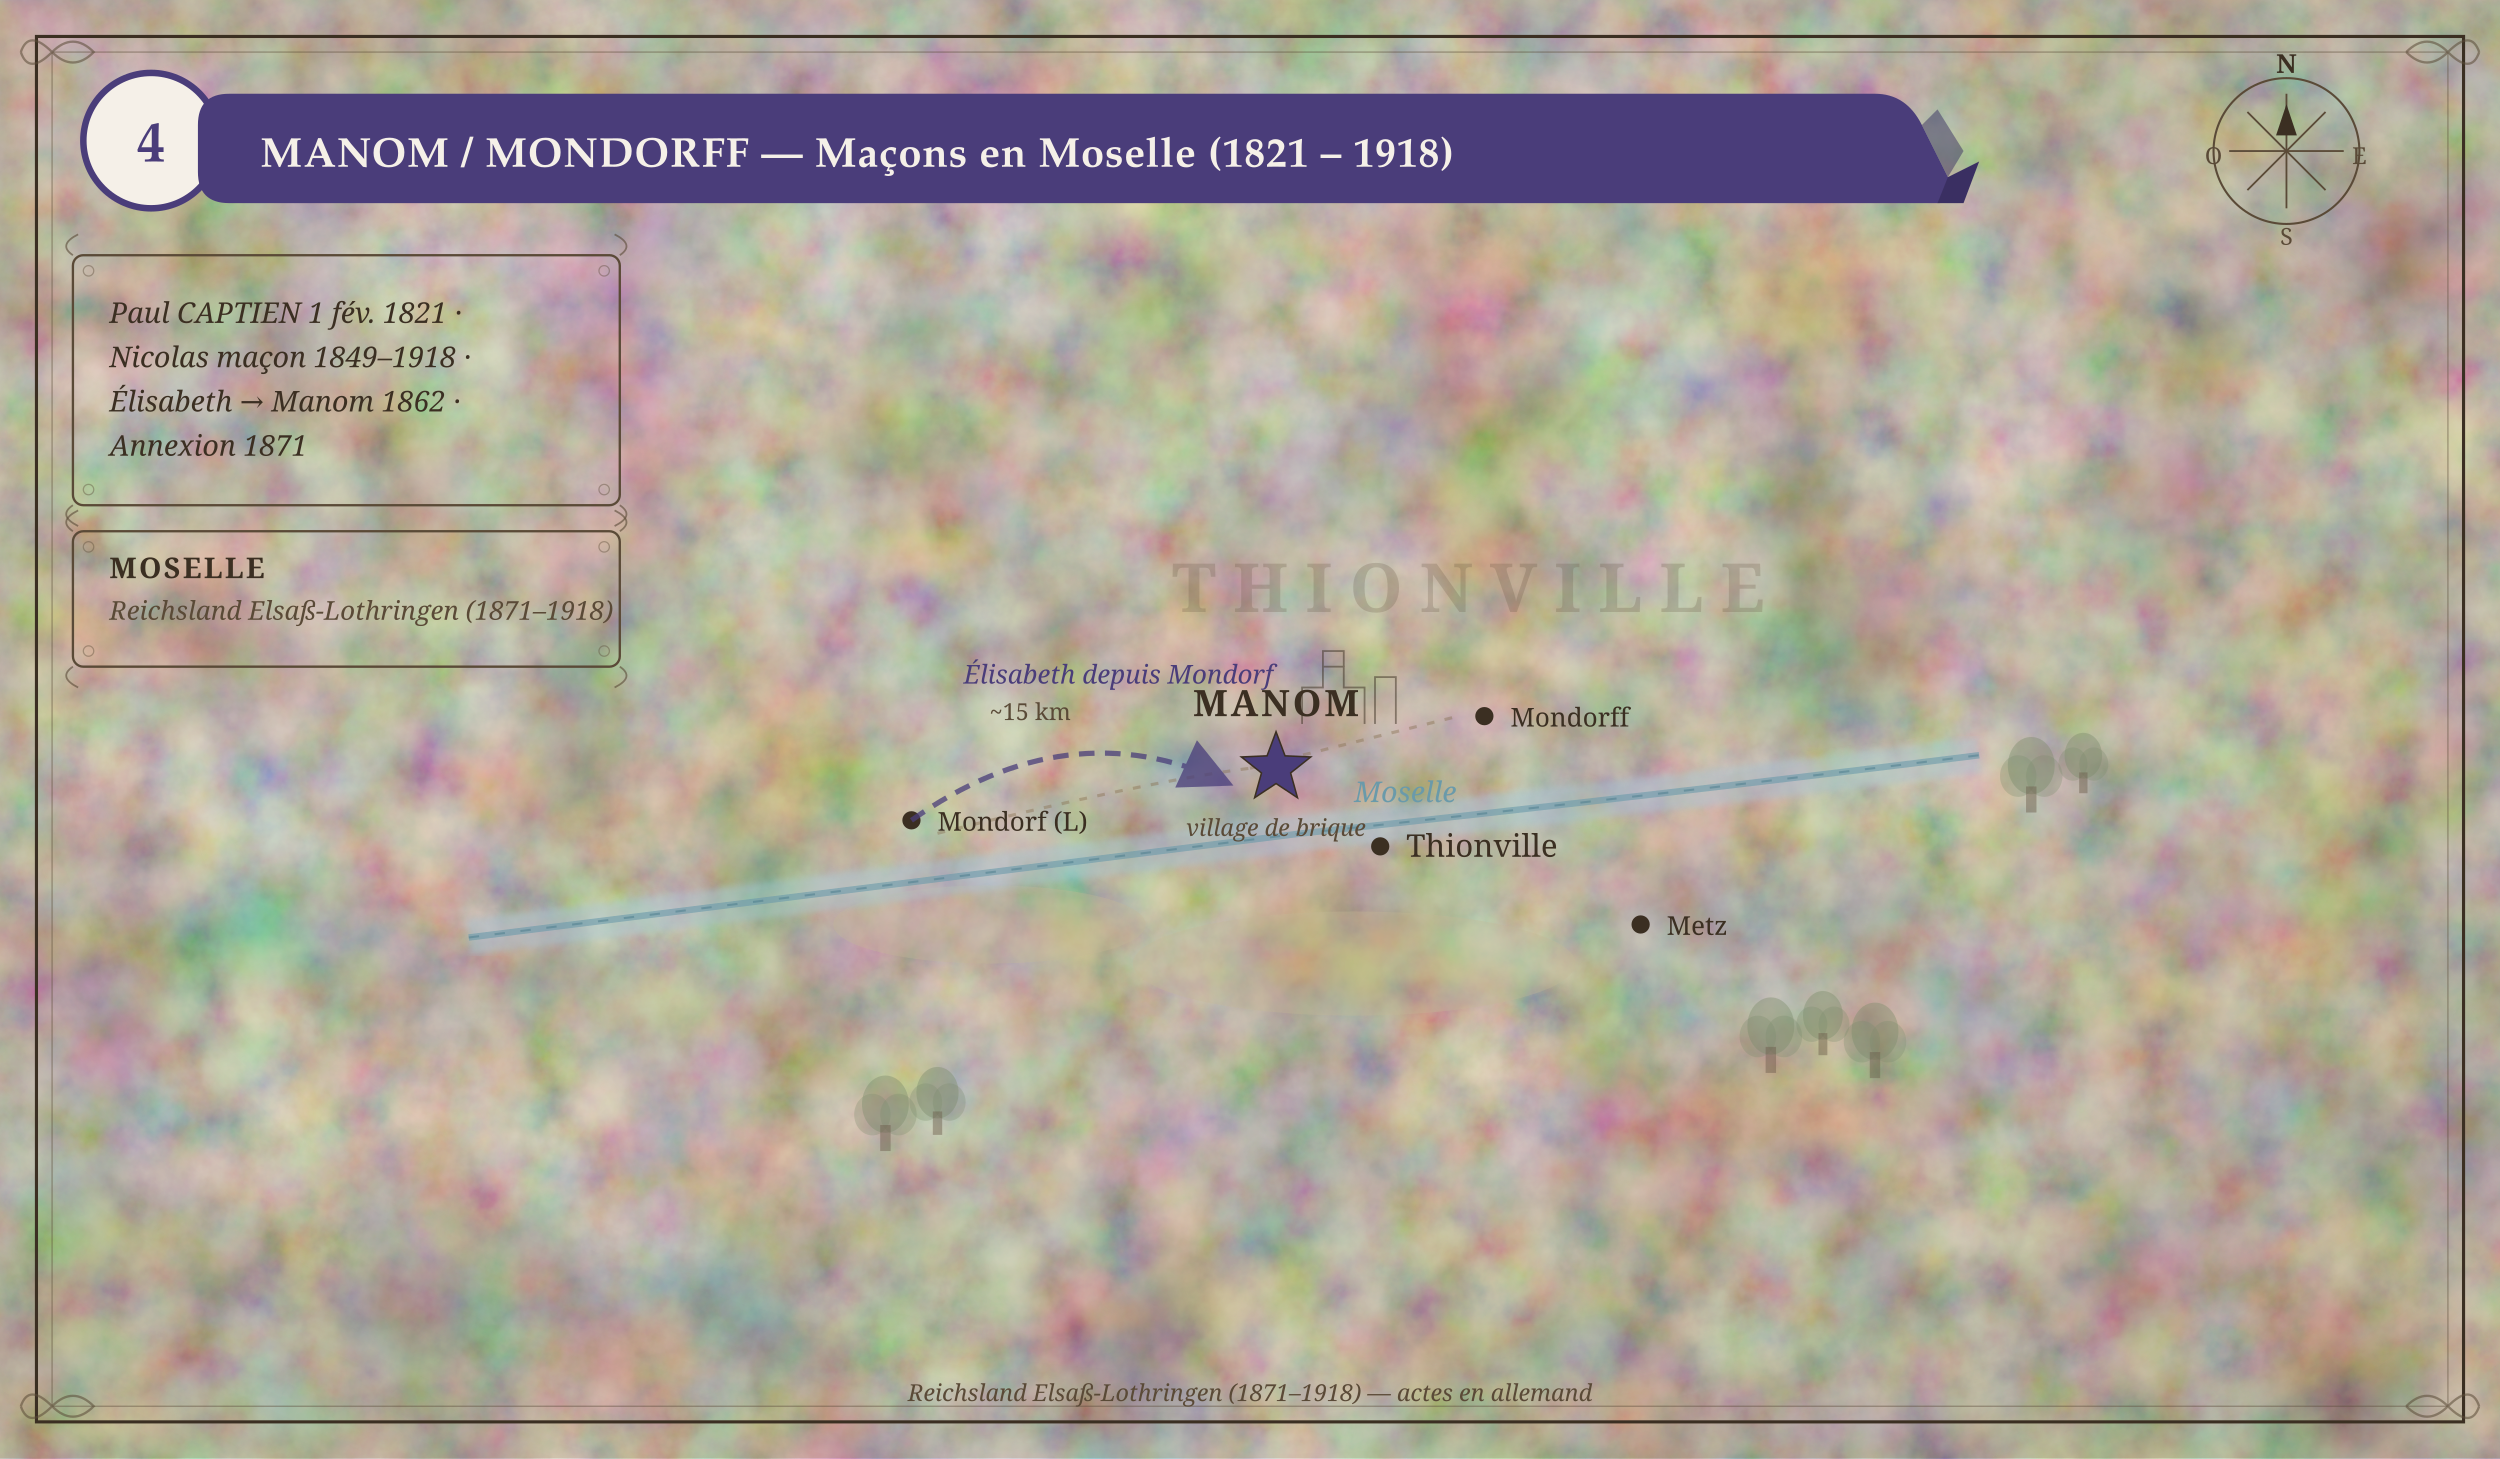
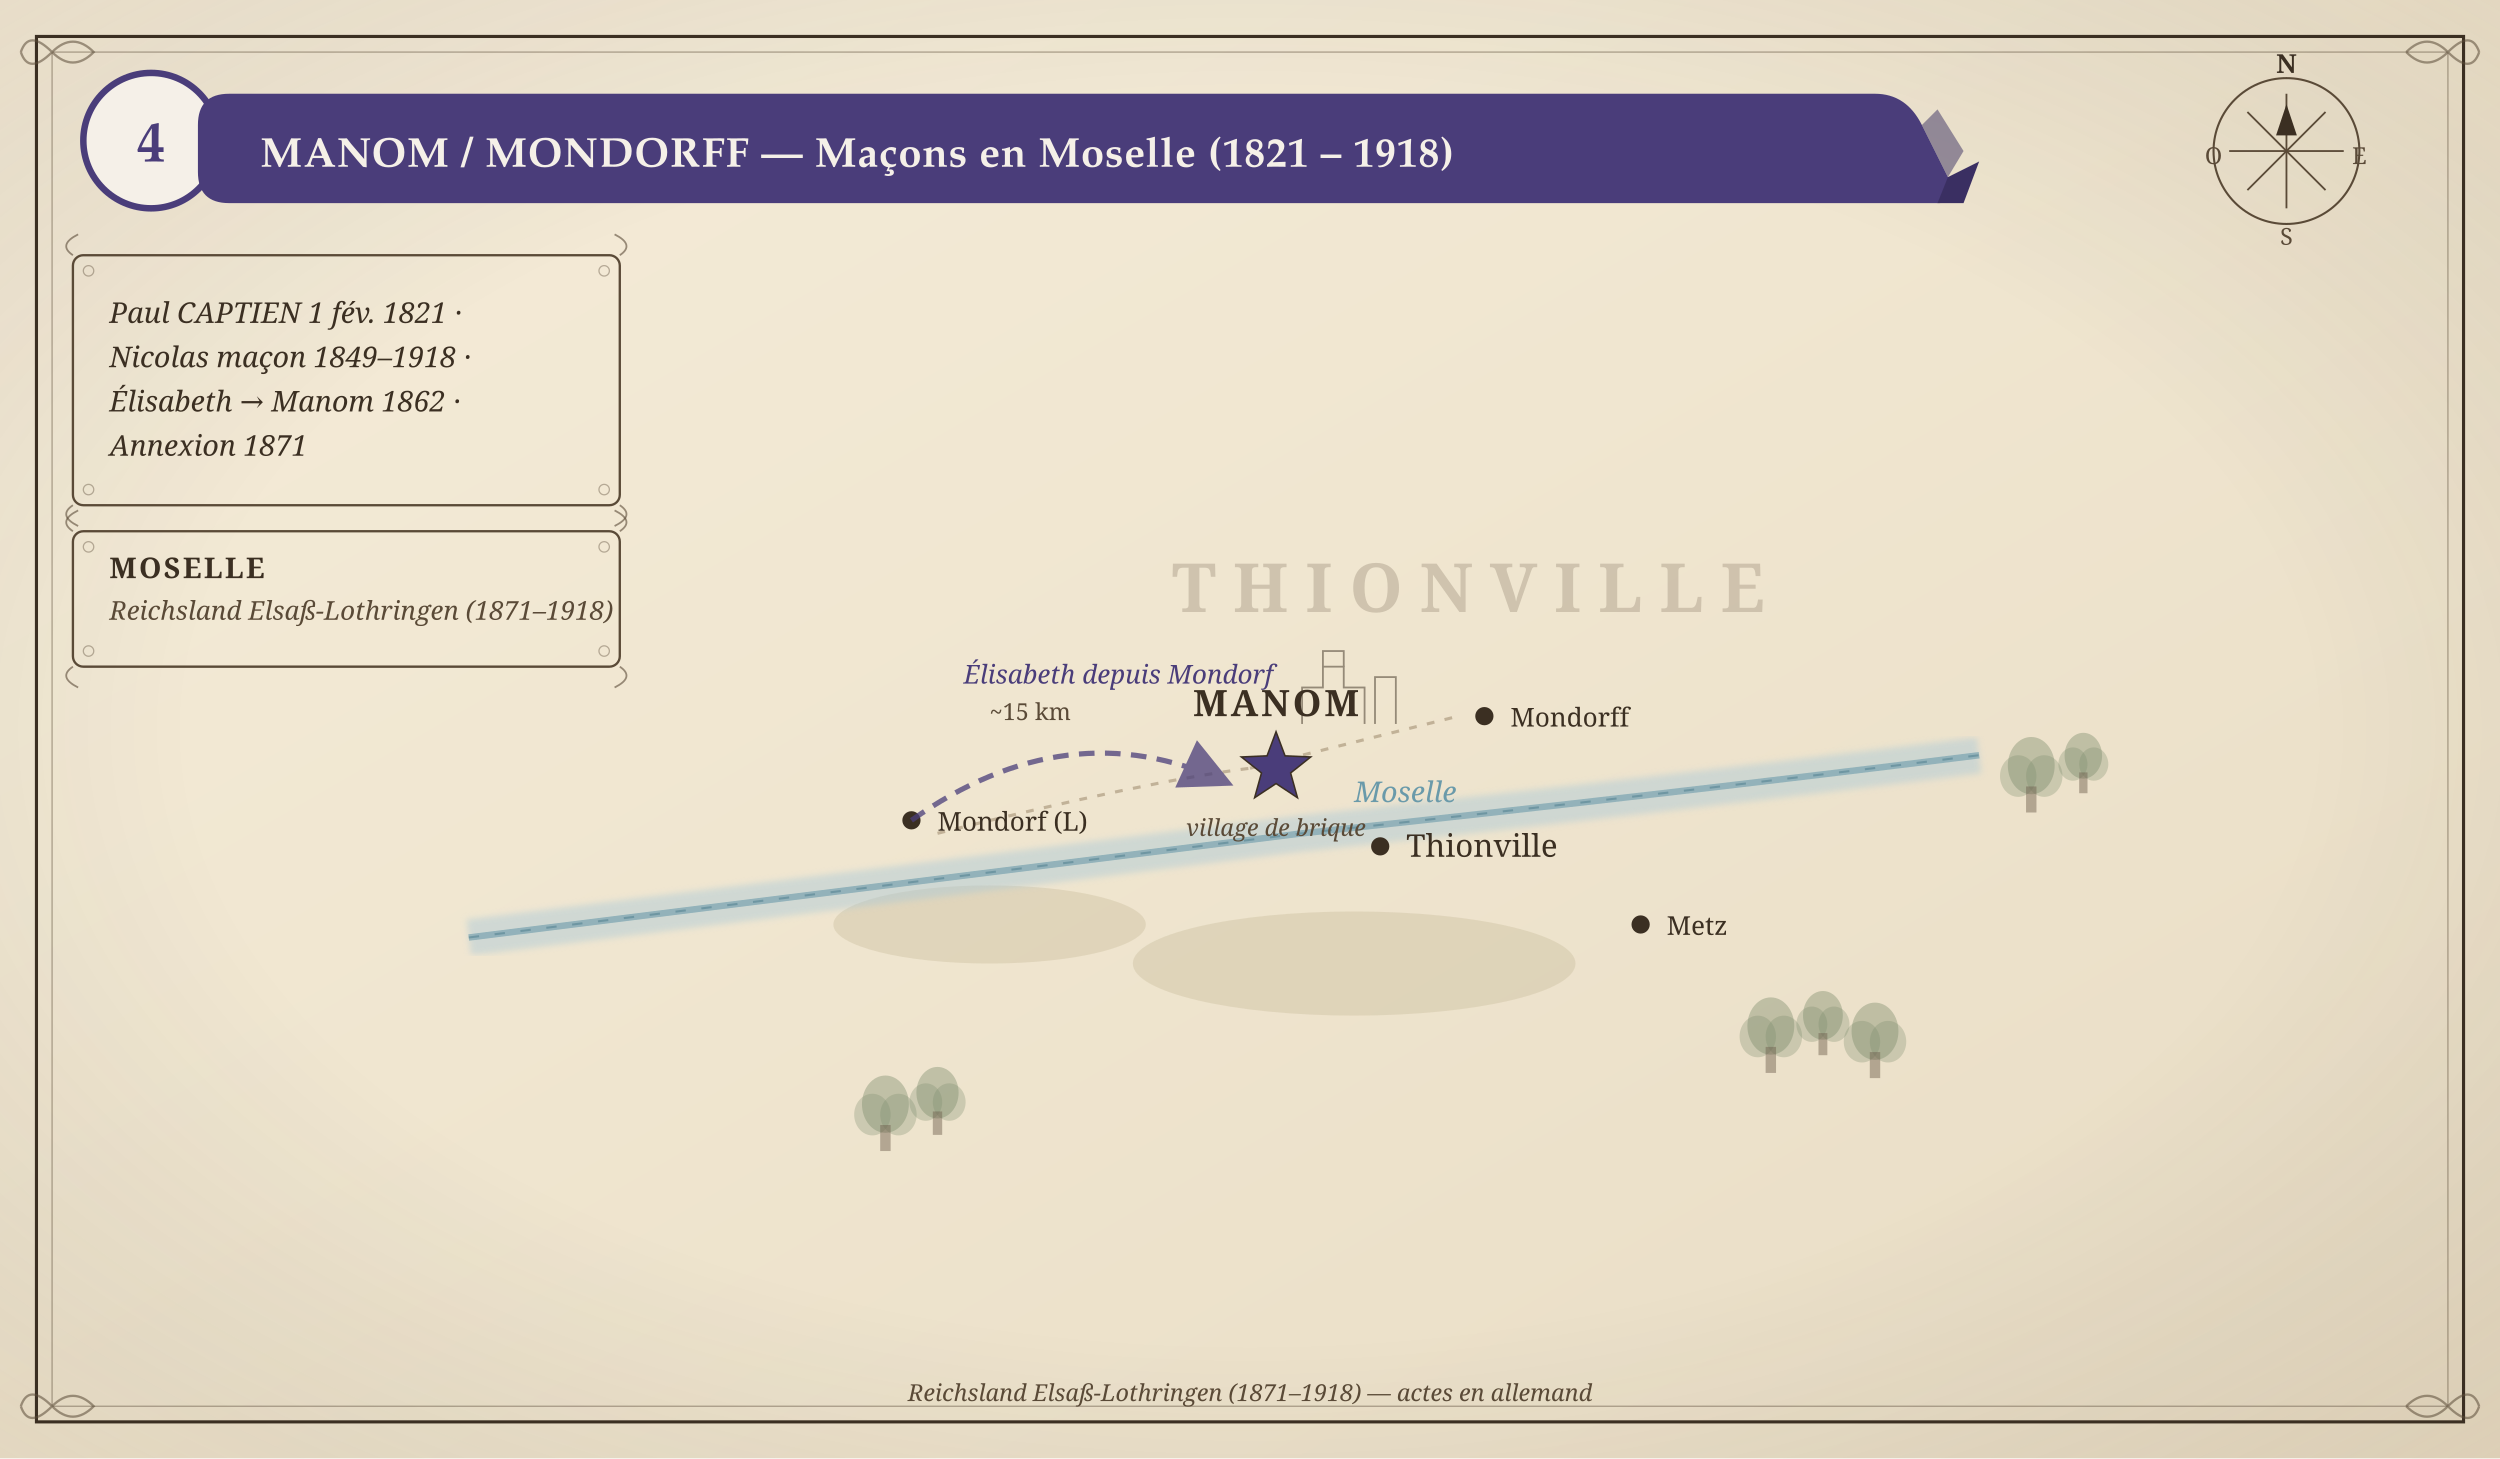
<svg xmlns="http://www.w3.org/2000/svg" viewBox="0 0 960 560" role="img" aria-label="Carte — MANOM / MONDORFF — Maçons en Moselle">
  <defs>
-     <linearGradient id="paper-cartemanomsvg" x1="0%" y1="0%" x2="100%" y2="100%">
+     <linearGradient id="paper-cartemanom" x1="0%" y1="0%" x2="100%" y2="100%">
      <stop offset="0%" stop-color="#f5ecd9" />
      <stop offset="45%" stop-color="#f0e6d0" />
      <stop offset="100%" stop-color="#e8dcc4" />
    </linearGradient>
-     <radialGradient id="vignette-cartemanomsvg" cx="50%" cy="50%" r="70%">
+     <radialGradient id="vignette-cartemanom" cx="50%" cy="50%" r="70%">
      <stop offset="60%" stop-color="#000" stop-opacity="0" />
      <stop offset="100%" stop-color="#8a7355" stop-opacity="0.12" />
    </radialGradient>
-     <filter id="grain-cartemanomsvg" x="-5%" y="-5%" width="110%" height="110%">
-       <feTurbulence type="fractalNoise" baseFrequency="0.045" numOctaves="5" stitchTiles="stitch" result="n" />
-       <feColorMatrix type="saturate" values="0" />
-       <feComponentTransfer>
-         <feFuncA type="linear" slope="0.07" />
-       </feComponentTransfer>
-       <feBlend in="SourceGraphic" in2="n" mode="multiply" result="g" />
-       <feTurbulence type="fractalNoise" baseFrequency="0.015" numOctaves="3" result="stain" />
-       <feColorMatrix in="stain" type="matrix" values="0 0 0 0 0.55  0 0 0 0 0.45  0 0 0 0 0.35  0 0 0 0.04 0" />
-       <feBlend in="g" in2="stain" mode="multiply" />
-     </filter>
-     <filter id="river-blur-cartemanomsvg">
+     <filter id="river-blur-cartemanom">
      <feGaussianBlur stdDeviation="1.2" />
    </filter>
-     <marker id="arrow-cartemanomsvg" markerWidth="10" markerHeight="10" refX="8" refY="5" orient="auto">
+     <marker id="arrow-cartemanom" markerWidth="10" markerHeight="10" refX="8" refY="5" orient="auto">
      <path d="M0,0 L10,5 L0,10 Z" fill="#5a4a37" />
    </marker>
-     <marker id="mig-arrow-cartemanomsvg" markerWidth="10" markerHeight="10" refX="8" refY="5" orient="auto">
+     <marker id="mig-arrow-cartemanom" markerWidth="10" markerHeight="10" refX="8" refY="5" orient="auto">
      <path d="M0,0 L10,5 L0,10 Z" fill="#4a3d7a" />
    </marker>
  </defs>
-   <rect width="960" height="560" fill="url(#paper-cartemanomsvg)" filter="url(#grain-cartemanomsvg)" />
-   <rect width="960" height="560" fill="url(#vignette-cartemanomsvg)" />
+   <rect width="960" height="560" fill="url(#paper-cartemanom)" />
+   <rect width="960" height="560" fill="url(#vignette-cartemanom)" />
  <rect x="14" y="14" width="932" height="532" fill="none" stroke="#3b2f22" stroke-width="1.2" />
  <rect x="20" y="20" width="920" height="520" fill="none" stroke="#5a4a37" stroke-width="0.5" opacity="0.45" />
  <g stroke="#5a4a37" stroke-width="0.9" fill="none" opacity="0.55">
    <path d="M20,20 C14,14 10,14 8,20" />
    <path d="M20,20 C14,26 10,26 8,20" />
    <path d="M940,20 C946,14 950,14 952,20" />
    <path d="M940,20 C946,26 950,26 952,20" />
    <path d="M20,540 C14,546 10,546 8,540" />
    <path d="M20,540 C14,534 10,534 8,540" />
    <path d="M940,540 C946,546 950,546 952,540" />
    <path d="M940,540 C946,534 950,534 952,540" />
    <path d="M20,20 Q28,12 36,20 Q28,28 20,20" />
    <path d="M924,20 Q932,12 940,20 Q932,28 924,20" />
    <path d="M20,540 Q28,532 36,540 Q28,548 20,540" />
    <path d="M924,540 Q932,532 940,540 Q932,548 924,540" />
  </g>
  <g>
    <circle cx="58" cy="54" r="26" fill="#f5f0e8" stroke="#4a3d7a" stroke-width="2.5" />
    <text x="58" y="62" text-anchor="middle" font-family="Georgia, 'Palatino Linotype', serif" font-size="22" font-weight="700" fill="#4a3d7a">4</text>
    <path d="M88,36 L720,36 Q732,36 738,48 L748,68 Q754,78 744,78 L88,78 Q76,78 76,66 L76,48 Q76,36 88,36 Z" fill="#4a3d7a" />
    <path d="M738,48 L748,68 L754,58 L744,42 Z" fill="#3a2f62" opacity="0.5" />
    <path d="M748,68 L760,62 L754,78 L744,78 Z" fill="#3a2f62" />
    <text x="100" y="64" font-family="Georgia, 'Palatino Linotype', serif" font-size="16" font-weight="600" fill="#f5f0e8" letter-spacing="0.02em">MANOM / MONDORFF — Maçons en Moselle (1821 – 1918)</text>
  </g>
  <g>
    <rect x="28" y="98" width="210" height="96" fill="none" stroke="#5a4a37" stroke-width="0.9" rx="4" />
    <path d="M28,98 Q22,94 30,90" fill="none" stroke="#5a4a37" stroke-width="0.7" opacity="0.6" />
    <path d="M238,98 Q244,94 236,90" fill="none" stroke="#5a4a37" stroke-width="0.7" opacity="0.6" />
    <path d="M28,194 Q22,198 30,202" fill="none" stroke="#5a4a37" stroke-width="0.7" opacity="0.6" />
    <path d="M238,194 Q244,198 236,202" fill="none" stroke="#5a4a37" stroke-width="0.7" opacity="0.6" />
    <circle cx="34" cy="104" r="2" fill="none" stroke="#5a4a37" stroke-width="0.5" opacity="0.4" />
    <circle cx="232" cy="104" r="2" fill="none" stroke="#5a4a37" stroke-width="0.5" opacity="0.4" />
    <circle cx="34" cy="188" r="2" fill="none" stroke="#5a4a37" stroke-width="0.5" opacity="0.4" />
    <circle cx="232" cy="188" r="2" fill="none" stroke="#5a4a37" stroke-width="0.5" opacity="0.4" />
  </g>
  <text x="42" y="124" font-family="Georgia, serif" font-size="11" font-style="italic" fill="#3b2f22">
    <tspan x="42" dy="0">Paul CAPTIEN 1 fév. 1821 ·</tspan>
    <tspan x="42" dy="17">Nicolas maçon 1849–1918 ·</tspan>
    <tspan x="42" dy="17">Élisabeth → Manom 1862 ·</tspan>
    <tspan x="42" dy="17">Annexion 1871</tspan>
  </text>
  <g>
    <rect x="28" y="204" width="210" height="52" fill="none" stroke="#5a4a37" stroke-width="0.9" rx="4" />
    <path d="M28,204 Q22,200 30,196" fill="none" stroke="#5a4a37" stroke-width="0.7" opacity="0.6" />
    <path d="M238,204 Q244,200 236,196" fill="none" stroke="#5a4a37" stroke-width="0.7" opacity="0.6" />
    <path d="M28,256 Q22,260 30,264" fill="none" stroke="#5a4a37" stroke-width="0.7" opacity="0.6" />
    <path d="M238,256 Q244,260 236,264" fill="none" stroke="#5a4a37" stroke-width="0.7" opacity="0.6" />
    <circle cx="34" cy="210" r="2" fill="none" stroke="#5a4a37" stroke-width="0.5" opacity="0.4" />
    <circle cx="232" cy="210" r="2" fill="none" stroke="#5a4a37" stroke-width="0.5" opacity="0.4" />
    <circle cx="34" cy="250" r="2" fill="none" stroke="#5a4a37" stroke-width="0.5" opacity="0.4" />
    <circle cx="232" cy="250" r="2" fill="none" stroke="#5a4a37" stroke-width="0.5" opacity="0.4" />
  </g>
  <text x="42" y="222" font-family="Georgia, serif" font-size="11" font-weight="600" fill="#3b2f22" letter-spacing="0.08em">MOSELLE</text>
  <text x="42" y="238" font-family="Georgia, serif" font-size="10" font-style="italic" fill="#5a4a37">Reichsland Elsaß-Lothringen (1871–1918)</text>
  <g transform="translate(878, 58)">
    <circle r="28" fill="none" stroke="#5a4a37" stroke-width="0.8" />
    <g stroke="#5a4a37" stroke-width="0.7">
      <line x1="0" y1="-22" x2="0" y2="22" />
      <line x1="-22" y1="0" x2="22" y2="0" />
      <line x1="-15" y1="-15" x2="15" y2="15" />
      <line x1="15" y1="-15" x2="-15" y2="15" />
    </g>
    <polygon points="0,-18 -4,-6 4,-6" fill="#3b2f22" />
    <text x="0" y="-30" text-anchor="middle" font-family="Georgia, serif" font-size="10" font-weight="600" fill="#3b2f22">N</text>
    <text x="28" y="5" text-anchor="middle" font-family="Georgia, serif" font-size="9" fill="#5a4a37">E</text>
    <text x="0" y="36" text-anchor="middle" font-family="Georgia, serif" font-size="9" fill="#5a4a37">S</text>
    <text x="-28" y="5" text-anchor="middle" font-family="Georgia, serif" font-size="9" fill="#5a4a37">O</text>
  </g>
  <text x="450" y="235" font-family="Georgia, serif" font-size="26" font-weight="600" fill="#5a4a37" opacity="0.22" letter-spacing="0.25em">THIONVILLE</text>
  <ellipse cx="520" cy="370" rx="85" ry="20" fill="#c4b896" opacity="0.35" />
  <ellipse cx="380" cy="355" rx="60" ry="15" fill="#c4b896" opacity="0.35" />
-   <path d="M180,360 Q340,340 500,320 Q640,305 760,290" fill="none" stroke="#a8c8d8" stroke-width="14" opacity="0.45" filter="url(#river-blur-cartemanomsvg)" />
+   <path d="M180,360 Q340,340 500,320 Q640,305 760,290" fill="none" stroke="#a8c8d8" stroke-width="14" opacity="0.45" filter="url(#river-blur-cartemanom)" />
  <path d="M180,360 Q340,340 500,320 Q640,305 760,290" fill="none" stroke="#6a9aaa" stroke-width="2.5" opacity="0.6" />
  <path d="M180,360 Q340,340 500,320 Q640,305 760,290" fill="none" stroke="#4a7a8a" stroke-width="0.8" opacity="0.5" stroke-dasharray="4 6" />
  <text x="520" y="308" font-family="Georgia, serif" font-size="11" font-style="italic" fill="#6a9aaa">Moselle</text>
  <path d="M360,320 Q440,300 480,295" fill="none" stroke="#8a7355" stroke-width="1.2" opacity="0.45" stroke-dasharray="3 4" />
  <path d="M480,295 L560,275" fill="none" stroke="#8a7355" stroke-width="1.2" opacity="0.45" stroke-dasharray="3 4" />
  <g transform="translate(680,400) scale(1)">
    <ellipse cx="0" cy="-6" rx="9" ry="11" fill="#7a8a6a" opacity="0.4" />
    <ellipse cx="-5" cy="-2" rx="7" ry="8" fill="#7a8a6a" opacity="0.3" />
    <ellipse cx="5" cy="-2" rx="7" ry="8" fill="#7a8a6a" opacity="0.3" />
    <rect x="-2" y="2" width="4" height="10" fill="#6a5a4a" opacity="0.45" />
  </g>
  <g transform="translate(700,395) scale(0.85)">
    <ellipse cx="0" cy="-6" rx="9" ry="11" fill="#7a8a6a" opacity="0.4" />
    <ellipse cx="-5" cy="-2" rx="7" ry="8" fill="#7a8a6a" opacity="0.3" />
    <ellipse cx="5" cy="-2" rx="7" ry="8" fill="#7a8a6a" opacity="0.3" />
    <rect x="-2" y="2" width="4" height="10" fill="#6a5a4a" opacity="0.45" />
  </g>
  <g transform="translate(720,402) scale(1)">
    <ellipse cx="0" cy="-6" rx="9" ry="11" fill="#7a8a6a" opacity="0.4" />
    <ellipse cx="-5" cy="-2" rx="7" ry="8" fill="#7a8a6a" opacity="0.3" />
    <ellipse cx="5" cy="-2" rx="7" ry="8" fill="#7a8a6a" opacity="0.3" />
    <rect x="-2" y="2" width="4" height="10" fill="#6a5a4a" opacity="0.45" />
  </g>
  <g transform="translate(340,430) scale(1)">
    <ellipse cx="0" cy="-6" rx="9" ry="11" fill="#7a8a6a" opacity="0.4" />
    <ellipse cx="-5" cy="-2" rx="7" ry="8" fill="#7a8a6a" opacity="0.3" />
    <ellipse cx="5" cy="-2" rx="7" ry="8" fill="#7a8a6a" opacity="0.3" />
    <rect x="-2" y="2" width="4" height="10" fill="#6a5a4a" opacity="0.45" />
  </g>
  <g transform="translate(360,425) scale(0.9)">
    <ellipse cx="0" cy="-6" rx="9" ry="11" fill="#7a8a6a" opacity="0.4" />
    <ellipse cx="-5" cy="-2" rx="7" ry="8" fill="#7a8a6a" opacity="0.3" />
    <ellipse cx="5" cy="-2" rx="7" ry="8" fill="#7a8a6a" opacity="0.3" />
    <rect x="-2" y="2" width="4" height="10" fill="#6a5a4a" opacity="0.45" />
  </g>
  <g transform="translate(780,300) scale(1)">
    <ellipse cx="0" cy="-6" rx="9" ry="11" fill="#7a8a6a" opacity="0.4" />
    <ellipse cx="-5" cy="-2" rx="7" ry="8" fill="#7a8a6a" opacity="0.3" />
    <ellipse cx="5" cy="-2" rx="7" ry="8" fill="#7a8a6a" opacity="0.3" />
    <rect x="-2" y="2" width="4" height="10" fill="#6a5a4a" opacity="0.45" />
  </g>
  <g transform="translate(800,295) scale(0.8)">
    <ellipse cx="0" cy="-6" rx="9" ry="11" fill="#7a8a6a" opacity="0.4" />
    <ellipse cx="-5" cy="-2" rx="7" ry="8" fill="#7a8a6a" opacity="0.3" />
    <ellipse cx="5" cy="-2" rx="7" ry="8" fill="#7a8a6a" opacity="0.3" />
    <rect x="-2" y="2" width="4" height="10" fill="#6a5a4a" opacity="0.45" />
  </g>
  <g transform="translate(500,250)" stroke="#3b2f22" stroke-width="0.7" fill="none" opacity="0.5">
    <path d="M0,28 L0,14 L8,14 L8,6 L16,6 L16,14 L24,14 L24,28" />
    <path d="M28,28 L28,10 L36,10 L36,28" />
    <path d="M8,6 L8,0 L16,0 L16,6" />
  </g>
  <g>
    <polygon points="490,281 493.456,290.243 503.315,290.674 495.592,296.817 498.229,306.326 490,300.88 481.771,306.326 484.408,296.817 476.685,290.674 486.544,290.243" fill="#4a3d7a" stroke="#3b2f22" stroke-width="0.6" />
    <text x="490" y="275" text-anchor="middle" font-family="Georgia, serif" font-size="14" font-weight="700" fill="#3b2f22" letter-spacing="0.08em">MANOM</text>
    <text x="490" y="321" text-anchor="middle" font-family="Georgia, serif" font-size="9" font-style="italic" fill="#5a4a37">village de brique</text>
  </g>
  <g>
    <circle cx="530" cy="325" r="3.5" fill="#3b2f22" />
    <text x="540" y="329" text-anchor="start" font-family="Georgia, serif" font-size="12" fill="#3b2f22">Thionville</text>
  </g>
  <g>
    <circle cx="570" cy="275" r="3.5" fill="#3b2f22" />
    <text x="580" y="279" text-anchor="start" font-family="Georgia, serif" font-size="10" fill="#3b2f22">Mondorff</text>
  </g>
  <g>
    <circle cx="350" cy="315" r="3.5" fill="#3b2f22" />
    <text x="360" y="319" text-anchor="start" font-family="Georgia, serif" font-size="10" fill="#3b2f22">Mondorf (L)</text>
  </g>
  <g>
    <circle cx="630" cy="355" r="3.5" fill="#3b2f22" />
    <text x="640" y="359" text-anchor="start" font-family="Georgia, serif" font-size="10" fill="#3b2f22">Metz</text>
  </g>
-   <path d="M350,315 Q410,272.5 470,300" fill="none" stroke="#4a3d7a" stroke-width="2" stroke-dasharray="6 4" marker-end="url(#mig-arrow-cartemanomsvg)" opacity="0.75" />
+   <path d="M350,315 Q410,272.5 470,300" fill="none" stroke="#4a3d7a" stroke-width="2" stroke-dasharray="6 4" marker-end="url(#mig-arrow-cartemanom)" opacity="0.75" />
  <text x="370" y="262.5" font-family="Georgia, serif" font-size="10" font-style="italic" fill="#4a3d7a">Élisabeth depuis Mondorf</text>
  <text x="380" y="276.5" font-family="Georgia, serif" font-size="9" fill="#5a4a37">~15 km</text>
  <text x="480" y="538" text-anchor="middle" font-family="Georgia, serif" font-size="9" font-style="italic" fill="#5a4a37">Reichsland Elsaß-Lothringen (1871–1918) — actes en allemand</text>
</svg>
